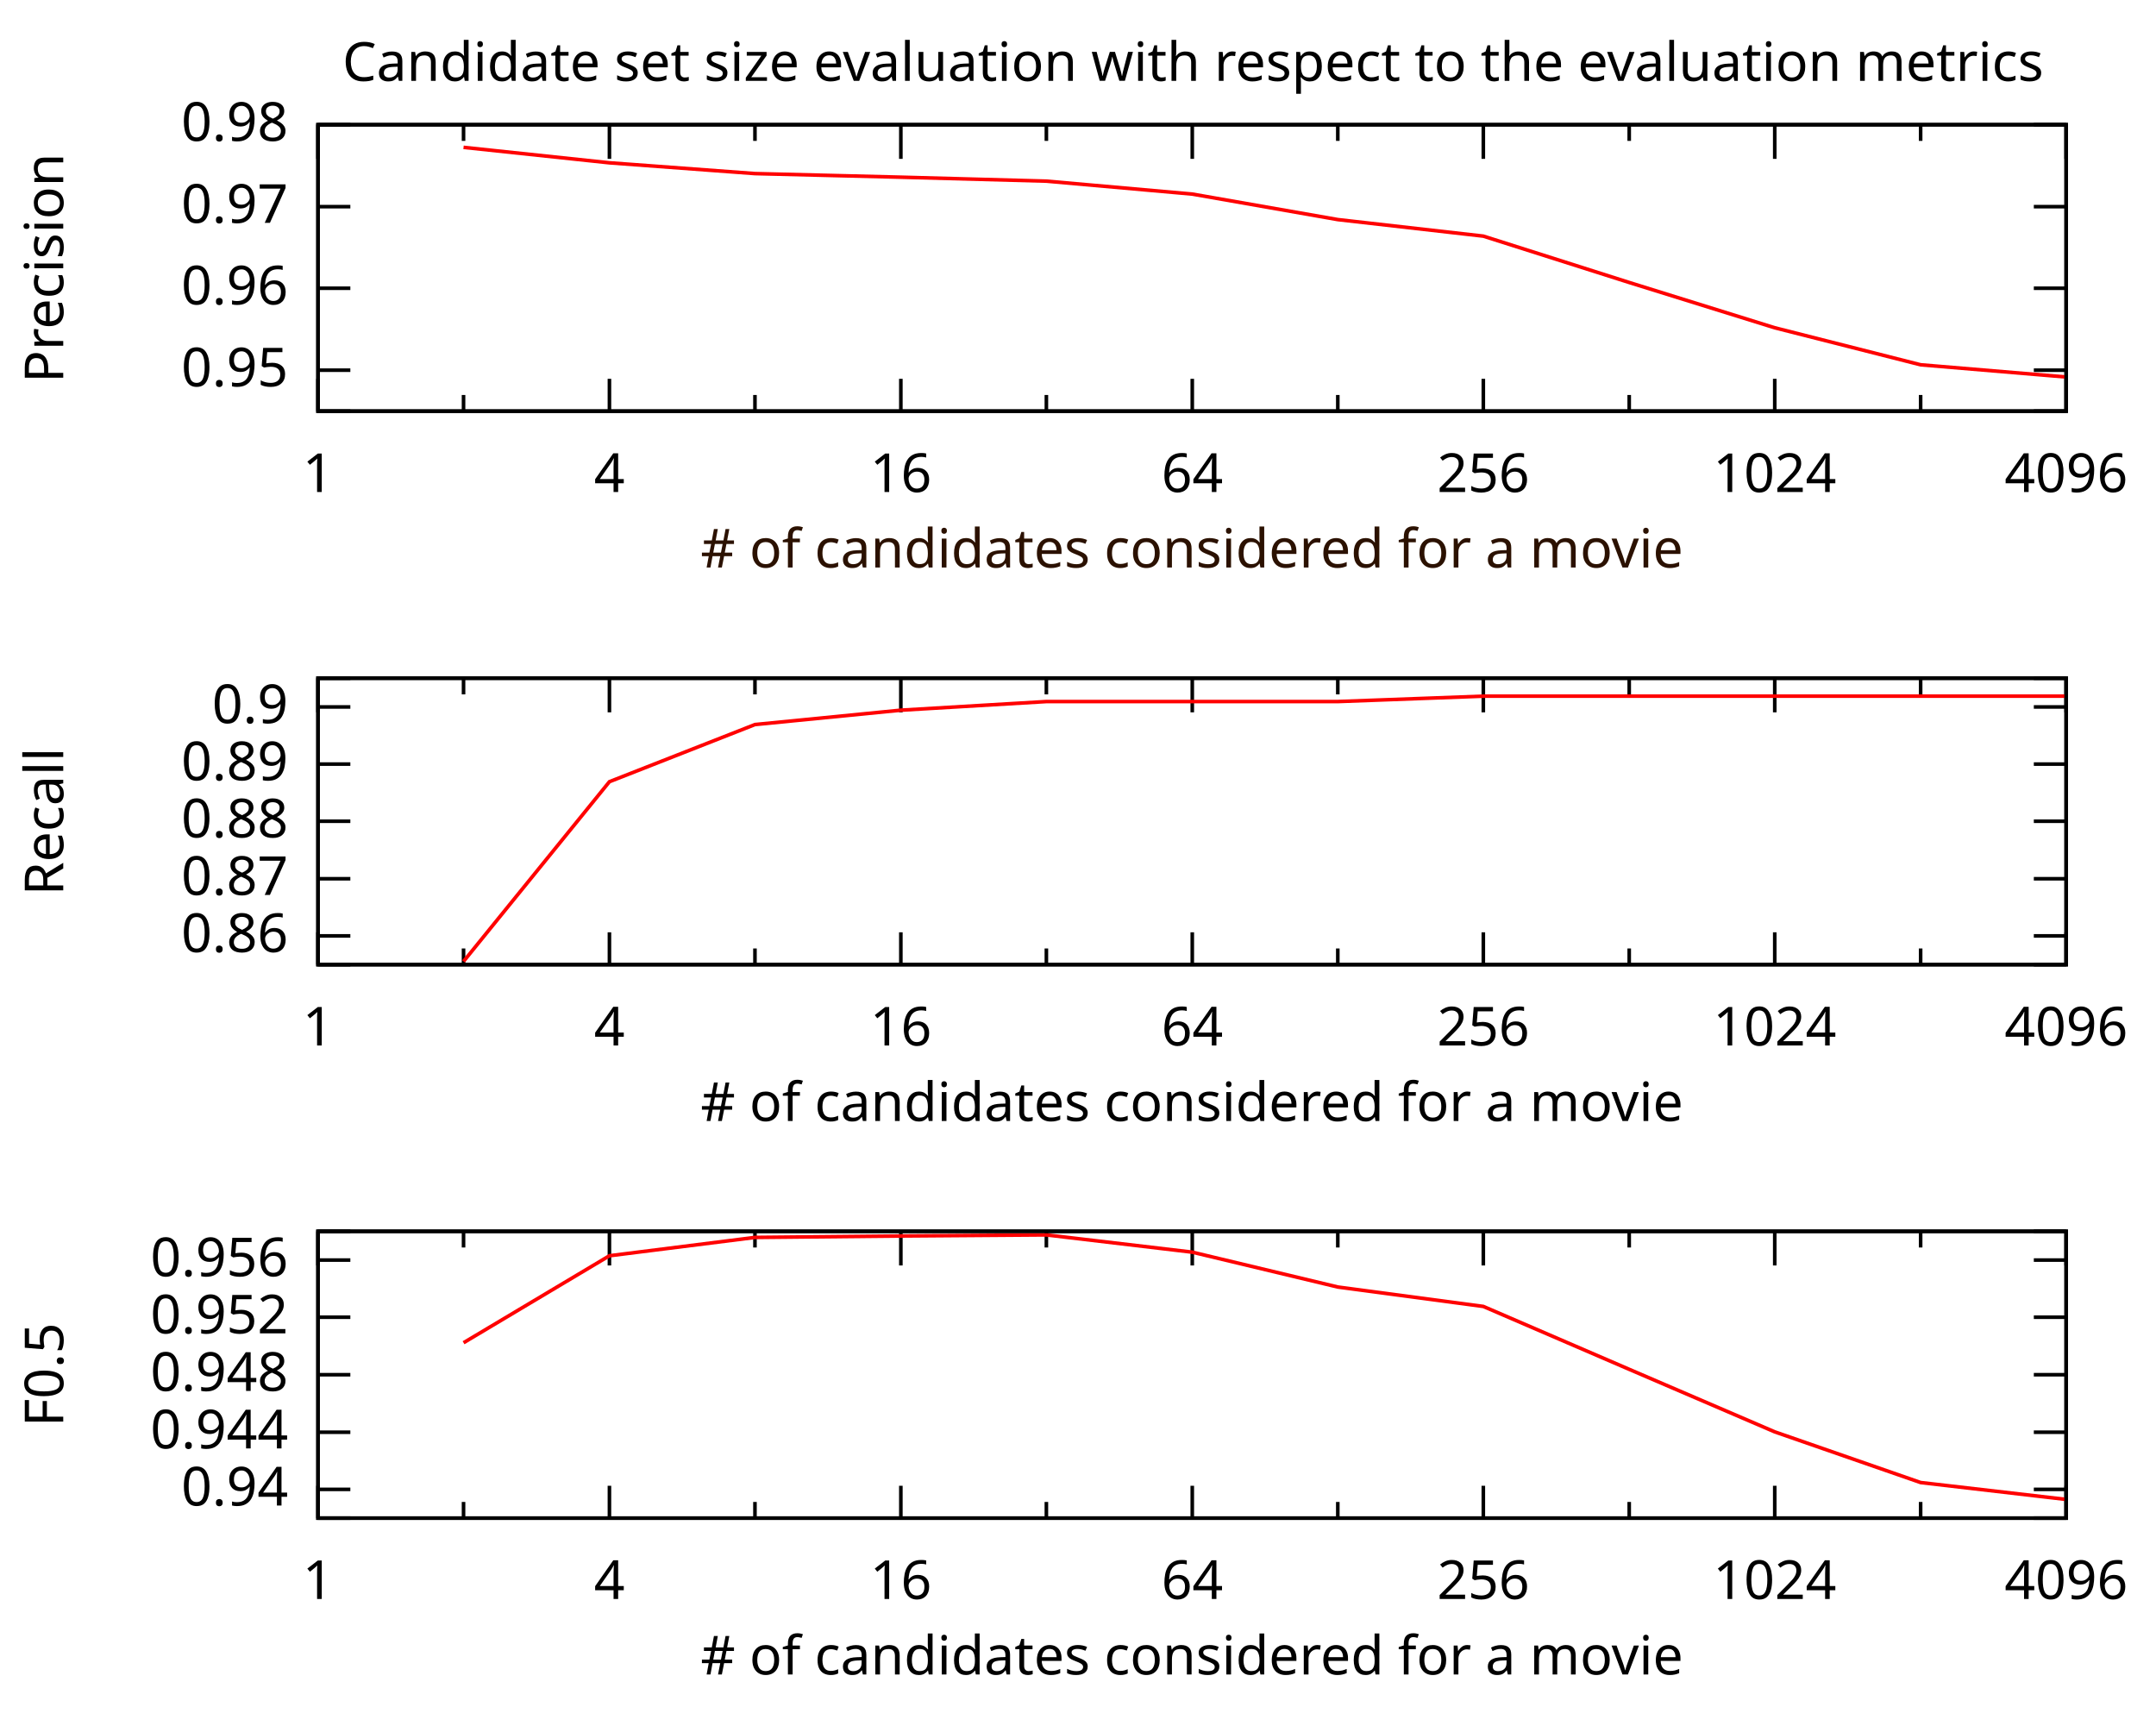
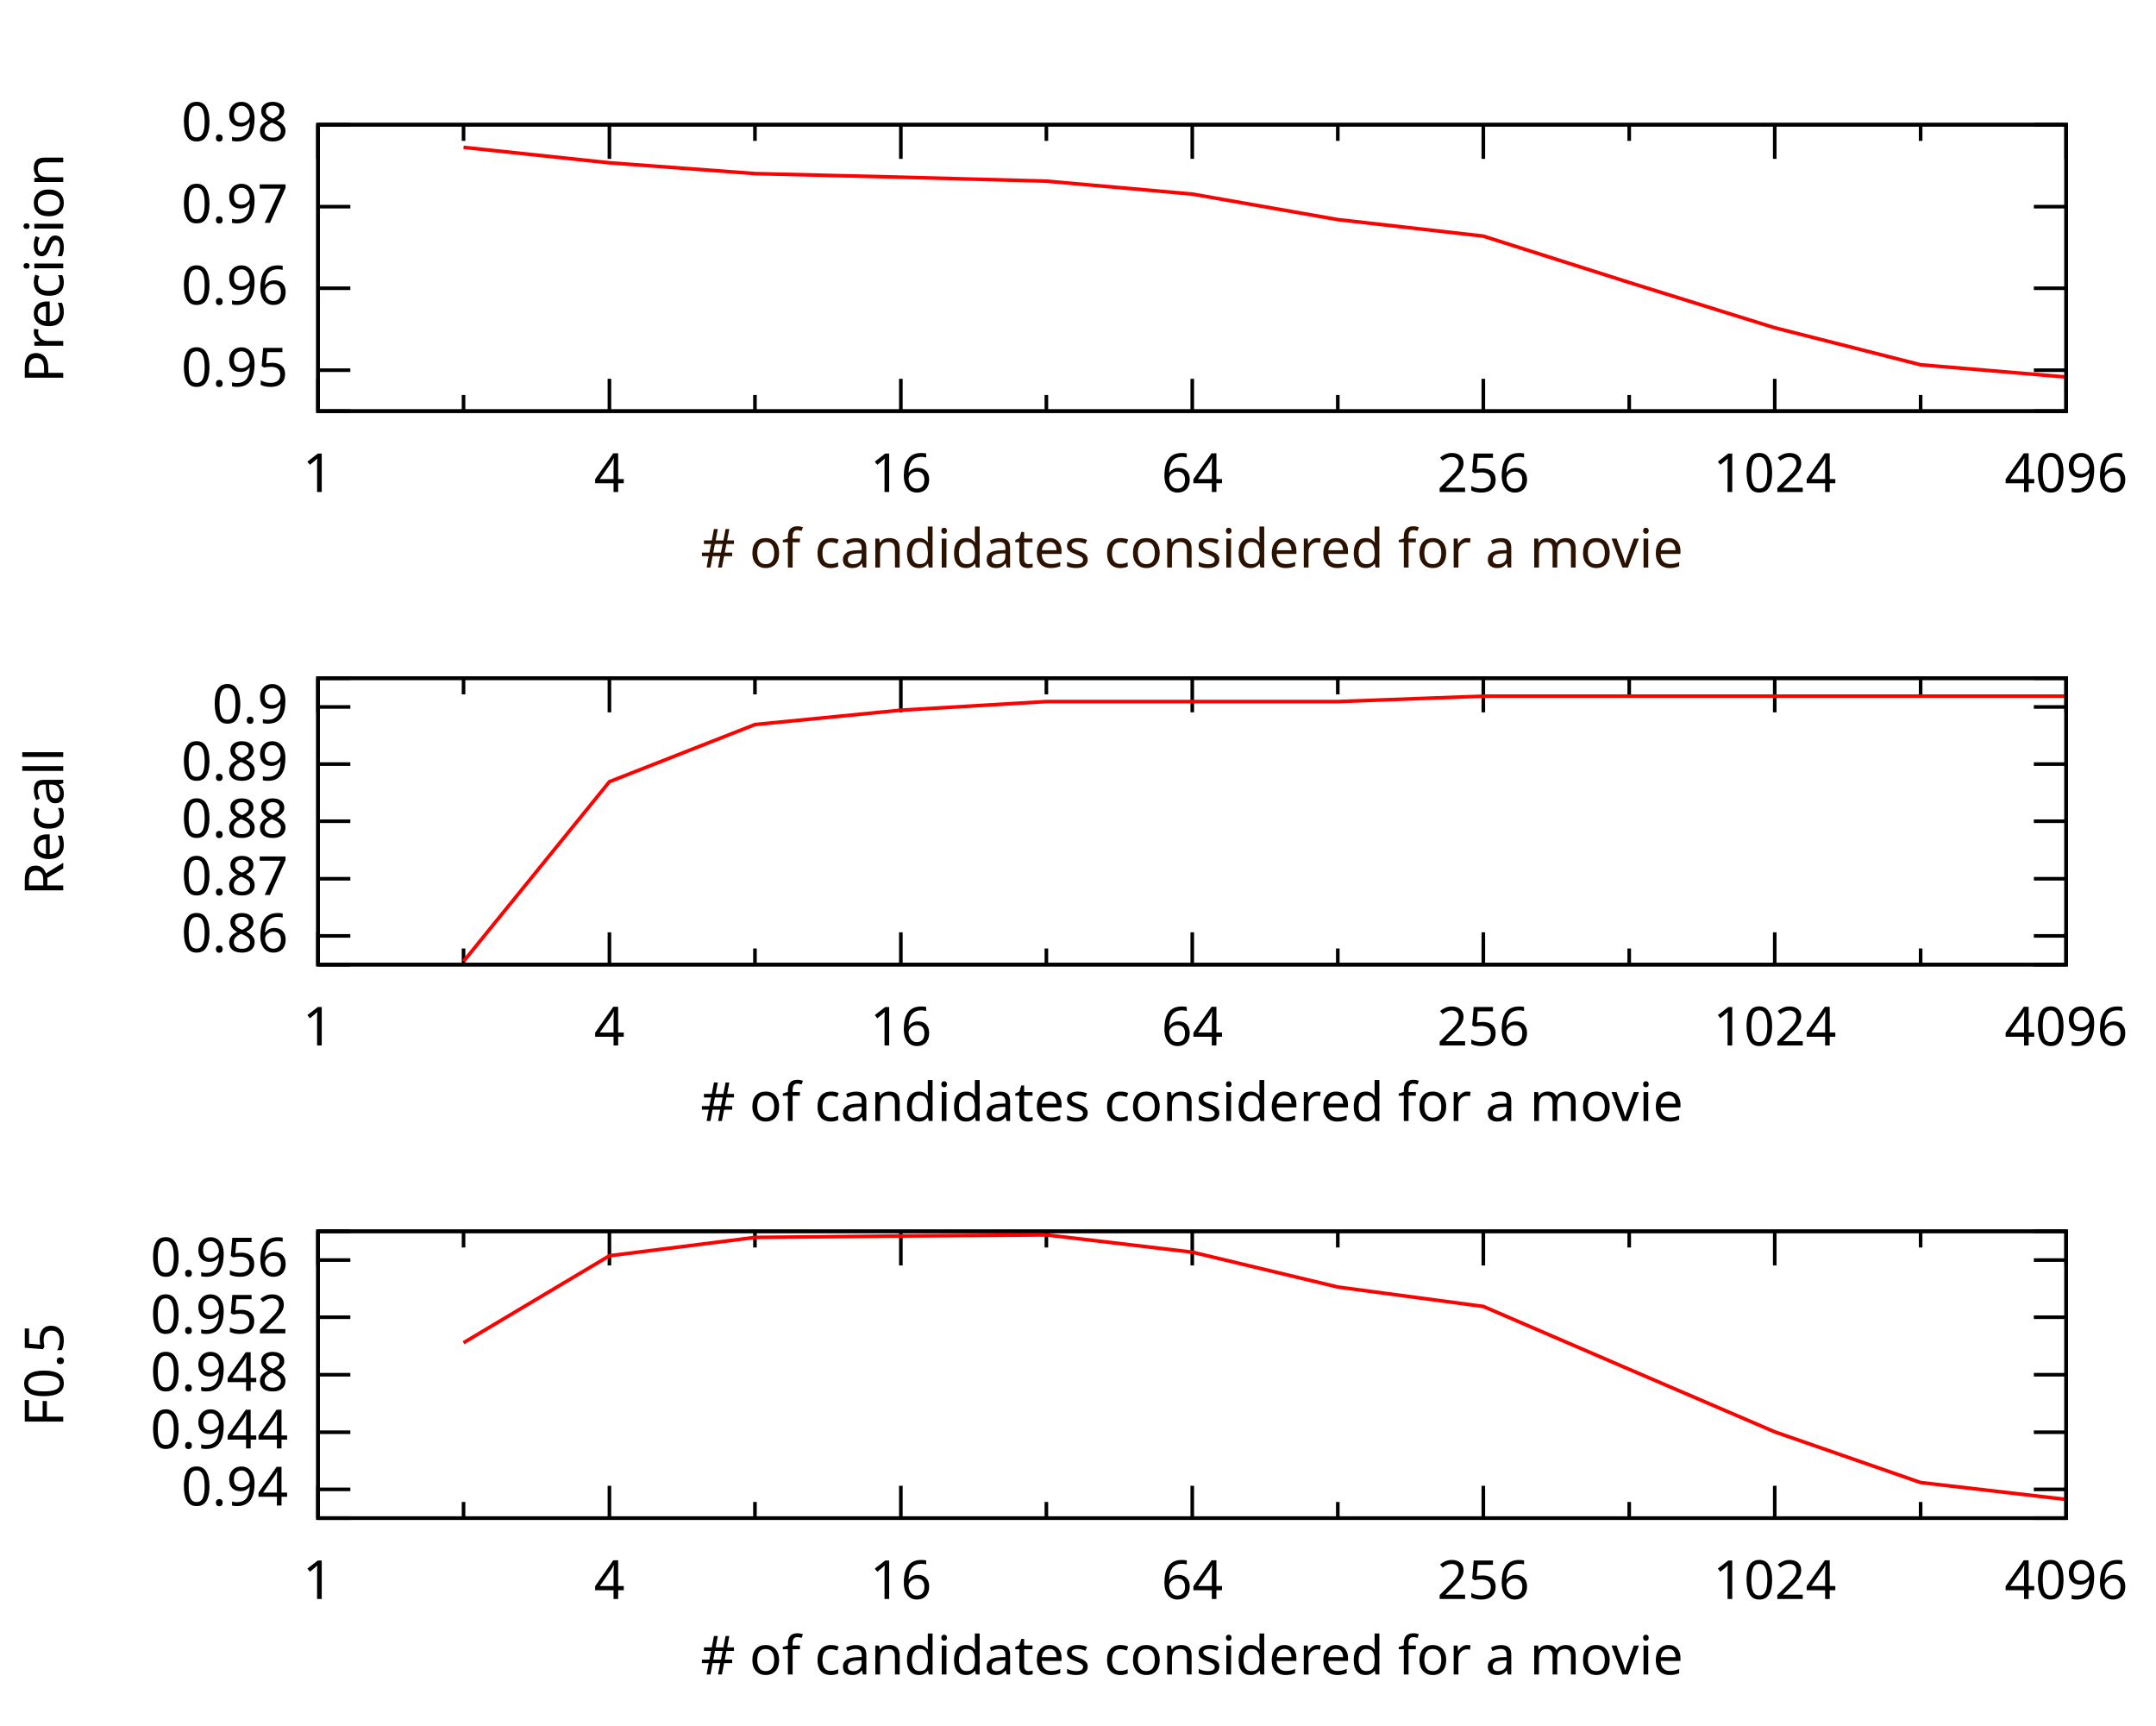
<svg xmlns="http://www.w3.org/2000/svg" xmlns:xlink="http://www.w3.org/1999/xlink" width="600" height="480" viewBox="0 0 600 480" id="svg2" version="1.1">
  <defs id="defs406">
    <defs id="defs11">
      <circle stroke-width="0.5" r="0.5" id="gpDot" />
      <path d="M-1,0 h2 M0,-1 v2" stroke="currentColor" stroke-width="0.222" id="gpPt0" />
      <path d="M-1,-1 L1,1 M1,-1 L-1,1" stroke="currentColor" stroke-width="0.222" id="gpPt1" />
      <path d="M-1,0 L1,0 M0,-1 L0,1 M-1,-1 L1,1 M-1,1 L1,-1" stroke="currentColor" stroke-width="0.222" id="gpPt2" />
      <rect height="2" width="2" y="-1" x="-1" stroke="currentColor" stroke-width="0.222" id="gpPt3" />
      <rect height="2" width="2" y="-1" x="-1" fill="currentColor" stroke="currentColor" stroke-width="0.222" id="gpPt4" />
      <circle r="1" cy="0" cx="0" stroke="currentColor" stroke-width="0.222" id="gpPt5" />
      <use stroke="none" fill="currentColor" id="gpPt6" xlink:href="#gpPt5" />
      <path d="M0,-1.33 L-1.33,0.67 L1.33,0.67 z" stroke="currentColor" stroke-width="0.222" id="gpPt7" />
      <use stroke="none" fill="currentColor" id="gpPt8" xlink:href="#gpPt7" />
      <use transform="rotate(180)" stroke="currentColor" id="gpPt9" xlink:href="#gpPt7" />
      <use stroke="none" fill="currentColor" id="gpPt10" xlink:href="#gpPt9" />
      <use transform="rotate(45)" stroke="currentColor" id="gpPt11" xlink:href="#gpPt3" />
      <use stroke="none" fill="currentColor" id="gpPt12" xlink:href="#gpPt11" />
    </defs>
  </defs>
  <rect style="fill:none" id="rect9" height="480" width="600" y="0" x="0" />
-   <g transform="translate(332,22.5)" style="font-size:15px;text-anchor:middle;color:#ffffff;fill:#000000;stroke:none;font-family:Arial" id="g29">
-     <text id="text31" style="font-style:normal;font-variant:normal;font-weight:normal;font-stretch:normal;font-family:CMU Serif;-inkscape-font-specification:CMU Serif">Candidate set size evaluation with respect to the evaluation metrics</text>
-   </g>
  <path d="m 88.5,114.4 9,0 m 477.5,0 -9,0 h 0.01" id="path35" style="color:#000000;fill:none;stroke:#000000;stroke-width:1;stroke-linecap:butt;stroke-linejoin:miter" />
  <path d="m 88.5,103 9,0 m 477.5,0 -9,0 h 0.01" id="path41" style="color:#000000;fill:none;stroke:#000000;stroke-width:1;stroke-linecap:butt;stroke-linejoin:miter" />
  <g transform="translate(80.2,107.5)" style="font-size:15px;text-anchor:end;color:#000000;fill:#000000;stroke:none;font-family:Arial" id="g43">
    <text id="text45" style="-inkscape-font-specification:CMU Serif Medium;font-family:CMU Serif;font-weight:500;font-style:normal;font-stretch:normal;font-variant:normal">0.95</text>
  </g>
  <path d="m 88.5,80.2 9,0 m 477.5,0 -9,0 h 0.01" id="path53" style="color:#000000;fill:none;stroke:#000000;stroke-width:1;stroke-linecap:butt;stroke-linejoin:miter" />
  <g transform="translate(80.2,84.7)" style="font-size:15px;text-anchor:end;color:#000000;fill:#000000;stroke:none;font-family:Arial" id="g55">
    <text id="text57" style="-inkscape-font-specification:CMU Serif Medium;font-family:CMU Serif;font-weight:500;font-style:normal;font-stretch:normal;font-variant:normal">0.96</text>
  </g>
  <path d="m 88.5,57.5 9,0 m 477.5,0 -9,0 h 0.01" id="path65" style="color:#000000;fill:none;stroke:#000000;stroke-width:1;stroke-linecap:butt;stroke-linejoin:miter" />
  <g transform="translate(80.2,62)" style="font-size:15px;text-anchor:end;color:#000000;fill:#000000;stroke:none;font-family:Arial" id="g67">
    <text id="text69" style="-inkscape-font-specification:CMU Serif Medium;font-family:CMU Serif;font-weight:500;font-style:normal;font-stretch:normal;font-variant:normal">0.97</text>
  </g>
  <path d="m 88.5,34.7 9,0 m 477.5,0 -9,0 h 0.01" id="path77" style="color:#000000;fill:none;stroke:#000000;stroke-width:1;stroke-linecap:butt;stroke-linejoin:miter" />
  <g transform="translate(80.2,39.2)" style="font-size:15px;text-anchor:end;color:#000000;fill:#000000;stroke:none;font-family:Arial" id="g79">
    <text id="text81" style="-inkscape-font-specification:CMU Serif Medium;font-family:CMU Serif;font-weight:500;font-style:normal;font-stretch:normal;font-variant:normal">0.98</text>
  </g>
  <path d="m 88.5,114.4 0,-9 m 0,-70.7 0,9 h 0.01" id="path83" style="color:#000000;fill:none;stroke:#000000;stroke-width:1;stroke-linecap:butt;stroke-linejoin:miter" />
  <g transform="translate(88.5,136.9)" style="font-size:15px;text-anchor:middle;color:#000000;fill:#000000;stroke:none;font-family:Arial" id="g85">
    <text id="text87">
      <tspan style="-inkscape-font-specification:CMU Serif Medium;font-family:CMU Serif;font-weight:500;font-style:normal;font-stretch:normal;font-variant:normal" id="tspan3222">1</tspan>
    </text>
  </g>
  <path d="m 129,114.4 0,-4.5 m 0,-75.2 0,4.5 m 40.6,75.2 0,-9 m 0,-70.7 0,9 h 0.01" id="path89" style="color:#000000;fill:none;stroke:#000000;stroke-width:1;stroke-linecap:butt;stroke-linejoin:miter" />
  <g transform="translate(169.6,136.9)" style="font-size:15px;text-anchor:middle;color:#000000;fill:#000000;stroke:none;font-family:Arial" id="g91">
    <text id="text93">
      <tspan style="-inkscape-font-specification:CMU Serif Medium;font-family:CMU Serif;font-weight:500;font-style:normal;font-stretch:normal;font-variant:normal" id="tspan3224">4</tspan>
    </text>
  </g>
  <path d="m 210.1,114.4 0,-4.5 m 0,-75.2 0,4.5 m 40.6,75.2 0,-9 m 0,-70.7 0,9 h 0.01" id="path95" style="color:#000000;fill:none;stroke:#000000;stroke-width:1;stroke-linecap:butt;stroke-linejoin:miter" />
  <g transform="translate(250.7,136.9)" style="font-size:15px;text-anchor:middle;color:#000000;fill:#000000;stroke:none;font-family:Arial" id="g97">
    <text id="text99">
      <tspan style="-inkscape-font-specification:CMU Serif Medium;font-family:CMU Serif;font-weight:500;font-style:normal;font-stretch:normal;font-variant:normal" id="tspan3226">16</tspan>
    </text>
  </g>
  <path d="m 291.2,114.4 0,-4.5 m 0,-75.2 0,4.5 m 40.6,75.2 0,-9 m 0,-70.7 0,9 h 0.01" id="path101" style="color:#000000;fill:none;stroke:#000000;stroke-width:1;stroke-linecap:butt;stroke-linejoin:miter" />
  <g transform="translate(331.8,136.9)" style="font-size:15px;text-anchor:middle;color:#000000;fill:#000000;stroke:none;font-family:Arial" id="g103">
    <text id="text105">
      <tspan style="-inkscape-font-specification:CMU Serif Medium;font-family:CMU Serif;font-weight:500;font-style:normal;font-stretch:normal;font-variant:normal" id="tspan3228">64</tspan>
    </text>
  </g>
  <path d="m 372.3,114.4 0,-4.5 m 0,-75.2 0,4.5 m 40.5,75.2 0,-9 m 0,-70.7 0,9 h 0.01" id="path107" style="color:#000000;fill:none;stroke:#000000;stroke-width:1;stroke-linecap:butt;stroke-linejoin:miter" />
  <g transform="translate(412.8,136.9)" style="font-size:15px;text-anchor:middle;color:#000000;fill:#000000;stroke:none;font-family:Arial" id="g109">
    <text id="text111">
      <tspan style="-inkscape-font-specification:CMU Serif Medium;font-family:CMU Serif;font-weight:500;font-style:normal;font-stretch:normal;font-variant:normal" id="tspan3230">256</tspan>
    </text>
  </g>
  <path d="m 453.4,114.4 0,-4.5 m 0,-75.2 0,4.5 m 40.5,75.2 0,-9 m 0,-70.7 0,9 h 0.01" id="path113" style="color:#000000;fill:none;stroke:#000000;stroke-width:1;stroke-linecap:butt;stroke-linejoin:miter" />
  <g transform="translate(493.9,136.9)" style="font-size:15px;text-anchor:middle;color:#000000;fill:#000000;stroke:none;font-family:Arial" id="g115">
    <text id="text117">
      <tspan style="-inkscape-font-specification:CMU Serif Medium;font-family:CMU Serif;font-weight:500;font-style:normal;font-stretch:normal;font-variant:normal" id="tspan3232">1024</tspan>
    </text>
  </g>
  <path d="m 534.5,114.4 0,-4.5 m 0,-75.2 0,4.5 m 40.5,75.2 0,-9 m 0,-70.7 0,9 h 0.01" id="path119" style="color:#000000;fill:none;stroke:#000000;stroke-width:1;stroke-linecap:butt;stroke-linejoin:miter" />
  <g transform="translate(575,136.9)" style="font-size:15px;text-anchor:middle;color:#000000;fill:#000000;stroke:none;font-family:Arial" id="g121">
    <text id="text123">
      <tspan style="-inkscape-font-specification:CMU Serif Medium;font-family:CMU Serif;font-weight:500;font-style:normal;font-stretch:normal;font-variant:normal" id="tspan3234">4096</tspan>
    </text>
  </g>
  <path d="m 88.5,34.7 0,79.7 486.5,0 0,-79.7 -486.5,0 z m 0,0 h 0.01" id="path125" style="color:#000000;fill:none;stroke:#000000;stroke-width:1;stroke-linecap:butt;stroke-linejoin:miter" />
  <g transform="matrix(0,-1,1,0,17.6,74.6)" style="font-size:15px;text-anchor:middle;color:#000000;fill:#000000;stroke:none;font-family:Arial" id="g127">
    <text id="text129" style="-inkscape-font-specification:CMU Serif Medium;font-family:CMU Serif;font-weight:500;font-style:normal;font-stretch:normal;font-variant:normal">Precision</text>
  </g>
  <g transform="translate(331.7,157.9)" style="font-size:15px;text-anchor:middle;color:#000000;fill:#000000;stroke:none;font-family:Arial" id="g131">
    <text id="text133">
      <tspan style="font-style:normal;font-variant:normal;font-weight:500;font-stretch:normal;fill:#2b1100;font-family:CMU Serif;-inkscape-font-specification:CMU Serif Medium" id="tspan3220"># of candidates considered for a movie</tspan>
    </text>
  </g>
  <g style="color:#ff0000;fill:none;stroke:currentColor;stroke-width:1;stroke-linecap:butt;stroke-linejoin:miter" id="g138">
    <path d="m 129,41 40.6,4.3 40.5,3 40.6,1 40.5,1.1 40.6,3.6 40.5,7.1 40.5,4.6 40.6,12.9 40.5,12.6 40.6,10.3 40.5,3.4 h 0.01" id="path140" style="stroke:#ff0000" />
  </g>
  <path d="m 88.5,34.7 0,79.7 486.5,0 0,-79.7 -486.5,0 z m 0,0 h 0.01" id="path144" style="color:#000000;fill:none;stroke:#000000;stroke-width:1;stroke-linecap:butt;stroke-linejoin:miter" />
  <path d="m 88.5,268.4 9,0 m 477.5,0 -9,0 h 0.01" id="path146" style="color:#000000;fill:none;stroke:#000000;stroke-width:1;stroke-linecap:butt;stroke-linejoin:miter" />
  <path d="m 88.5,260.4 9,0 m 477.5,0 -9,0 h 0.01" id="path152" style="color:#000000;fill:none;stroke:#000000;stroke-width:1;stroke-linecap:butt;stroke-linejoin:miter" />
  <g transform="translate(80.2,264.9)" style="font-size:15px;text-anchor:end;color:#000000;fill:#000000;stroke:none;font-family:Arial" id="g154">
    <text id="text156">
      <tspan style="-inkscape-font-specification:CMU Serif Medium;font-family:CMU Serif;font-weight:500;font-style:normal;font-stretch:normal;font-variant:normal" id="tspan3202">0.86</tspan>
    </text>
  </g>
  <path d="m 88.5,244.5 9,0 m 477.5,0 -9,0 h 0.01" id="path164" style="color:#000000;fill:none;stroke:#000000;stroke-width:1;stroke-linecap:butt;stroke-linejoin:miter" />
  <g transform="translate(80.2,249)" style="font-size:15px;text-anchor:end;color:#000000;fill:#000000;stroke:none;font-family:Arial" id="g166">
    <text id="text168">
      <tspan style="-inkscape-font-specification:CMU Serif Medium;font-family:CMU Serif;font-weight:500;font-style:normal;font-stretch:normal;font-variant:normal" id="tspan3200">0.87</tspan>
    </text>
  </g>
  <path d="m 88.5,228.5 9,0 m 477.5,0 -9,0 h 0.01" id="path176" style="color:#000000;fill:none;stroke:#000000;stroke-width:1;stroke-linecap:butt;stroke-linejoin:miter" />
  <g transform="translate(80.2,233)" style="font-size:15px;text-anchor:end;color:#000000;fill:#000000;stroke:none;font-family:Arial" id="g178">
    <text id="text180">
      <tspan style="-inkscape-font-specification:CMU Serif Medium;font-family:CMU Serif;font-weight:500;font-style:normal;font-stretch:normal;font-variant:normal" id="tspan3198">0.88</tspan>
    </text>
  </g>
  <path d="m 88.5,212.6 9,0 m 477.5,0 -9,0 h 0.01" id="path188" style="color:#000000;fill:none;stroke:#000000;stroke-width:1;stroke-linecap:butt;stroke-linejoin:miter" />
  <g transform="translate(80.2,217.1)" style="font-size:15px;text-anchor:end;color:#000000;fill:#000000;stroke:none;font-family:Arial" id="g190">
    <text id="text192">
      <tspan style="-inkscape-font-specification:CMU Serif Medium;font-family:CMU Serif;font-weight:500;font-style:normal;font-stretch:normal;font-variant:normal" id="tspan3196">0.89</tspan>
    </text>
  </g>
  <path d="m 88.5,196.7 9,0 m 477.5,0 -9,0 h 0.01" id="path200" style="color:#000000;fill:none;stroke:#000000;stroke-width:1;stroke-linecap:butt;stroke-linejoin:miter" />
  <g transform="translate(80.2,201.2)" style="font-size:15px;text-anchor:end;color:#000000;fill:#000000;stroke:none;font-family:Arial" id="g202">
    <text id="text204">
      <tspan style="-inkscape-font-specification:CMU Serif Medium;font-family:CMU Serif;font-weight:500;font-style:normal;font-stretch:normal;font-variant:normal" id="tspan3194">0.9</tspan>
    </text>
  </g>
  <path d="m 88.5,188.7 9,0 m 477.5,0 -9,0 h 0.01" id="path206" style="color:#000000;fill:none;stroke:#000000;stroke-width:1;stroke-linecap:butt;stroke-linejoin:miter" />
  <path d="m 88.5,268.4 0,-9 m 0,-70.7 0,9 h 0.01" id="path212" style="color:#000000;fill:none;stroke:#000000;stroke-width:1;stroke-linecap:butt;stroke-linejoin:miter" />
  <g transform="translate(88.5,290.9)" style="font-size:15px;text-anchor:middle;color:#000000;fill:#000000;stroke:none;font-family:Arial" id="g214">
    <text id="text216">
      <tspan style="-inkscape-font-specification:CMU Serif Medium;font-family:CMU Serif;font-weight:500;font-style:normal;font-stretch:normal;font-variant:normal" id="tspan3206">1</tspan>
    </text>
  </g>
  <path d="m 129,268.4 0,-4.5 m 0,-75.2 0,4.5 m 40.6,75.2 0,-9 m 0,-70.7 0,9 h 0.01" id="path218" style="color:#000000;fill:none;stroke:#000000;stroke-width:1;stroke-linecap:butt;stroke-linejoin:miter" />
  <g transform="translate(169.6,290.9)" style="font-size:15px;text-anchor:middle;color:#000000;fill:#000000;stroke:none;font-family:Arial" id="g220">
    <text id="text222">
      <tspan style="-inkscape-font-specification:CMU Serif Medium;font-family:CMU Serif;font-weight:500;font-style:normal;font-stretch:normal;font-variant:normal" id="tspan3208">4</tspan>
    </text>
  </g>
  <path d="m 210.1,268.4 0,-4.5 m 0,-75.2 0,4.5 m 40.6,75.2 0,-9 m 0,-70.7 0,9 h 0.01" id="path224" style="color:#000000;fill:none;stroke:#000000;stroke-width:1;stroke-linecap:butt;stroke-linejoin:miter" />
  <g transform="translate(250.7,290.9)" style="font-size:15px;text-anchor:middle;color:#000000;fill:#000000;stroke:none;font-family:Arial" id="g226">
    <text id="text228">
      <tspan style="-inkscape-font-specification:CMU Serif Medium;font-family:CMU Serif;font-weight:500;font-style:normal;font-stretch:normal;font-variant:normal" id="tspan3210">16</tspan>
    </text>
  </g>
  <path d="m 291.2,268.4 0,-4.5 m 0,-75.2 0,4.5 m 40.6,75.2 0,-9 m 0,-70.7 0,9 h 0.01" id="path230" style="color:#000000;fill:none;stroke:#000000;stroke-width:1;stroke-linecap:butt;stroke-linejoin:miter" />
  <g transform="translate(331.8,290.9)" style="font-size:15px;text-anchor:middle;color:#000000;fill:#000000;stroke:none;font-family:Arial" id="g232">
    <text id="text234">
      <tspan style="-inkscape-font-specification:CMU Serif Medium;font-family:CMU Serif;font-weight:500;font-style:normal;font-stretch:normal;font-variant:normal" id="tspan3212">64</tspan>
    </text>
  </g>
  <path d="m 372.3,268.4 0,-4.5 m 0,-75.2 0,4.5 m 40.5,75.2 0,-9 m 0,-70.7 0,9 h 0.01" id="path236" style="color:#000000;fill:none;stroke:#000000;stroke-width:1;stroke-linecap:butt;stroke-linejoin:miter" />
  <g transform="translate(412.8,290.9)" style="font-size:15px;text-anchor:middle;color:#000000;fill:#000000;stroke:none;font-family:Arial" id="g238">
    <text id="text240">
      <tspan style="-inkscape-font-specification:CMU Serif Medium;font-family:CMU Serif;font-weight:500;font-style:normal;font-stretch:normal;font-variant:normal" id="tspan3214">256</tspan>
    </text>
  </g>
  <path d="m 453.4,268.4 0,-4.5 m 0,-75.2 0,4.5 m 40.5,75.2 0,-9 m 0,-70.7 0,9 h 0.01" id="path242" style="color:#000000;fill:none;stroke:#000000;stroke-width:1;stroke-linecap:butt;stroke-linejoin:miter" />
  <g transform="translate(493.9,290.9)" style="font-size:15px;text-anchor:middle;color:#000000;fill:#000000;stroke:none;font-family:Arial" id="g244">
    <text id="text246">
      <tspan style="-inkscape-font-specification:CMU Serif Medium;font-family:CMU Serif;font-weight:500;font-style:normal;font-stretch:normal;font-variant:normal" id="tspan3216">1024</tspan>
    </text>
  </g>
  <path d="m 534.5,268.4 0,-4.5 m 0,-75.2 0,4.5 m 40.5,75.2 0,-9 m 0,-70.7 0,9 h 0.01" id="path248" style="color:#000000;fill:none;stroke:#000000;stroke-width:1;stroke-linecap:butt;stroke-linejoin:miter" />
  <g transform="translate(575,290.9)" style="font-size:15px;text-anchor:middle;color:#000000;fill:#000000;stroke:none;font-family:Arial" id="g250">
    <text id="text252">
      <tspan style="-inkscape-font-specification:CMU Serif Medium;font-family:CMU Serif;font-weight:500;font-style:normal;font-stretch:normal;font-variant:normal" id="tspan3218">4096</tspan>
    </text>
  </g>
  <path d="m 88.5,188.7 0,79.7 486.5,0 0,-79.7 -486.5,0 z m 0,0 h 0.01" id="path254" style="color:#000000;fill:none;stroke:#000000;stroke-width:1;stroke-linecap:butt;stroke-linejoin:miter" />
  <g transform="matrix(0,-1,1,0,17.6,228.6)" style="font-size:15px;text-anchor:middle;color:#000000;fill:#000000;stroke:none;font-family:Arial" id="g256">
    <text id="text258">
      <tspan style="-inkscape-font-specification:CMU Serif Medium;font-family:CMU Serif;font-weight:500;font-style:normal;font-stretch:normal;font-variant:normal" id="tspan3204">Recall</tspan>
    </text>
  </g>
  <g transform="translate(331.7,311.9)" style="font-size:15px;text-anchor:middle;color:#000000;fill:#000000;stroke:none;font-family:Arial" id="g260">
    <text id="text262">
      <tspan style="font-style:normal;font-variant:normal;font-weight:500;font-stretch:normal;font-family:CMU Serif;-inkscape-font-specification:CMU Serif Medium" id="tspan3778"># of candidates considered for a movie</tspan>
    </text>
  </g>
  <g style="color:#ff0000;fill:none;stroke:currentColor;stroke-width:1;stroke-linecap:butt;stroke-linejoin:miter" id="g267">
    <path d="m 129,267.5 40.6,-50 40.5,-15.9 40.6,-4 40.5,-2.4 40.6,0 40.5,0 40.5,-1.5 40.6,0 40.5,0 40.6,0 40.5,0 h 0.01" id="path269" style="stroke:#ff0000" />
  </g>
  <path d="m 88.5,188.7 0,79.7 486.5,0 0,-79.7 -486.5,0 z m 0,0 h 0.01" id="path273" style="color:#000000;fill:none;stroke:#000000;stroke-width:1;stroke-linecap:butt;stroke-linejoin:miter" />
  <path d="m 88.5,422.4 9,0 m 477.5,0 -9,0 h 0.01" id="path275" style="color:#000000;fill:none;stroke:#000000;stroke-width:1;stroke-linecap:butt;stroke-linejoin:miter" />
  <path d="m 88.5,414.4 9,0 m 477.5,0 -9,0 h 0.01" id="path281" style="color:#000000;fill:none;stroke:#000000;stroke-width:1;stroke-linecap:butt;stroke-linejoin:miter" />
  <g transform="translate(80.2,418.9)" style="font-size:15px;text-anchor:end;color:#000000;fill:#000000;stroke:none;font-family:Arial" id="g283">
    <text id="text285">
      <tspan style="-inkscape-font-specification:CMU Serif Medium;font-family:CMU Serif;font-weight:500;font-style:normal;font-stretch:normal;font-variant:normal" id="tspan3262">0.94</tspan>
    </text>
  </g>
  <path d="m 88.5,398.5 9,0 m 477.5,0 -9,0 h 0.01" id="path293" style="color:#000000;fill:none;stroke:#000000;stroke-width:1;stroke-linecap:butt;stroke-linejoin:miter" />
  <g transform="translate(80.2,403)" style="font-size:15px;text-anchor:end;color:#000000;fill:#000000;stroke:none;font-family:Arial" id="g295">
    <text id="text297">
      <tspan style="-inkscape-font-specification:CMU Serif Medium;font-family:CMU Serif;font-weight:500;font-style:normal;font-stretch:normal;font-variant:normal" id="tspan3260">0.944</tspan>
    </text>
  </g>
  <path d="m 88.5,382.5 9,0 m 477.5,0 -9,0 h 0.01" id="path305" style="color:#000000;fill:none;stroke:#000000;stroke-width:1;stroke-linecap:butt;stroke-linejoin:miter" />
  <g transform="translate(80.2,387)" style="font-size:15px;text-anchor:end;color:#000000;fill:#000000;stroke:none;font-family:Arial" id="g307">
    <text id="text309">
      <tspan style="-inkscape-font-specification:CMU Serif Medium;font-family:CMU Serif;font-weight:500;font-style:normal;font-stretch:normal;font-variant:normal" id="tspan3258">0.948</tspan>
    </text>
  </g>
  <path d="m 88.5,366.5 9,0 m 477.5,0 -9,0 h 0.01" id="path317" style="color:#000000;fill:none;stroke:#000000;stroke-width:1;stroke-linecap:butt;stroke-linejoin:miter" />
  <g transform="translate(80.2,371)" style="font-size:15px;text-anchor:end;color:#000000;fill:#000000;stroke:none;font-family:Arial" id="g319">
    <text id="text321">
      <tspan style="-inkscape-font-specification:CMU Serif Medium;font-family:CMU Serif;font-weight:500;font-style:normal;font-stretch:normal;font-variant:normal" id="tspan3256">0.952</tspan>
    </text>
  </g>
  <path d="m 88.5,350.6 9,0 m 477.5,0 -9,0 h 0.01" id="path329" style="color:#000000;fill:none;stroke:#000000;stroke-width:1;stroke-linecap:butt;stroke-linejoin:miter" />
  <g transform="translate(80.2,355.1)" style="font-size:15px;text-anchor:end;color:#000000;fill:#000000;stroke:none;font-family:Arial" id="g331">
    <text id="text333">
      <tspan style="-inkscape-font-specification:CMU Serif Medium;font-family:CMU Serif;font-weight:500;font-style:normal;font-stretch:normal;font-variant:normal" id="tspan3254">0.956</tspan>
    </text>
  </g>
  <path d="m 88.5,342.6 9,0 m 477.5,0 -9,0 h 0.01" id="path335" style="color:#000000;fill:none;stroke:#000000;stroke-width:1;stroke-linecap:butt;stroke-linejoin:miter" />
  <path d="m 88.5,422.4 0,-9 m 0,-70.8 0,9 h 0.01" id="path341" style="color:#000000;fill:none;stroke:#000000;stroke-width:1;stroke-linecap:butt;stroke-linejoin:miter" />
  <g transform="translate(88.5,444.9)" style="font-size:15px;text-anchor:middle;color:#000000;fill:#000000;stroke:none;font-family:Arial" id="g343">
    <text id="text345">
      <tspan style="-inkscape-font-specification:CMU Serif Medium;font-family:CMU Serif;font-weight:500;font-style:normal;font-stretch:normal;font-variant:normal" id="tspan3236">1</tspan>
    </text>
  </g>
  <path d="m 129,422.4 0,-4.5 m 0,-75.3 0,4.5 m 40.6,75.3 0,-9 m 0,-70.8 0,9 h 0.01" id="path347" style="color:#000000;fill:none;stroke:#000000;stroke-width:1;stroke-linecap:butt;stroke-linejoin:miter" />
  <g transform="translate(169.6,444.9)" style="font-size:15px;text-anchor:middle;color:#000000;fill:#000000;stroke:none;font-family:Arial" id="g349">
    <text id="text351">
      <tspan style="-inkscape-font-specification:CMU Serif Medium;font-family:CMU Serif;font-weight:500;font-style:normal;font-stretch:normal;font-variant:normal" id="tspan3238">4</tspan>
    </text>
  </g>
  <path d="m 210.1,422.4 0,-4.5 m 0,-75.3 0,4.5 m 40.6,75.3 0,-9 m 0,-70.8 0,9 h 0.01" id="path353" style="color:#000000;fill:none;stroke:#000000;stroke-width:1;stroke-linecap:butt;stroke-linejoin:miter" />
  <g transform="translate(250.7,444.9)" style="font-size:15px;text-anchor:middle;color:#000000;fill:#000000;stroke:none;font-family:Arial" id="g355">
    <text id="text357">
      <tspan style="-inkscape-font-specification:CMU Serif Medium;font-family:CMU Serif;font-weight:500;font-style:normal;font-stretch:normal;font-variant:normal" id="tspan3240">16</tspan>
    </text>
  </g>
  <path d="m 291.2,422.4 0,-4.5 m 0,-75.3 0,4.5 m 40.6,75.3 0,-9 m 0,-70.8 0,9 h 0.01" id="path359" style="color:#000000;fill:none;stroke:#000000;stroke-width:1;stroke-linecap:butt;stroke-linejoin:miter" />
  <g transform="translate(331.8,444.9)" style="font-size:15px;text-anchor:middle;color:#000000;fill:#000000;stroke:none;font-family:Arial" id="g361">
    <text id="text363">
      <tspan style="-inkscape-font-specification:CMU Serif Medium;font-family:CMU Serif;font-weight:500;font-style:normal;font-stretch:normal;font-variant:normal" id="tspan3242">64</tspan>
    </text>
  </g>
  <path d="m 372.3,422.4 0,-4.5 m 0,-75.3 0,4.5 m 40.5,75.3 0,-9 m 0,-70.8 0,9 h 0.01" id="path365" style="color:#000000;fill:none;stroke:#000000;stroke-width:1;stroke-linecap:butt;stroke-linejoin:miter" />
  <g transform="translate(412.8,444.9)" style="font-size:15px;text-anchor:middle;color:#000000;fill:#000000;stroke:none;font-family:Arial" id="g367">
    <text id="text369">
      <tspan style="-inkscape-font-specification:CMU Serif Medium;font-family:CMU Serif;font-weight:500;font-style:normal;font-stretch:normal;font-variant:normal" id="tspan3244">256</tspan>
    </text>
  </g>
  <path d="m 453.4,422.4 0,-4.5 m 0,-75.3 0,4.5 m 40.5,75.3 0,-9 m 0,-70.8 0,9 h 0.01" id="path371" style="color:#000000;fill:none;stroke:#000000;stroke-width:1;stroke-linecap:butt;stroke-linejoin:miter" />
  <g transform="translate(493.9,444.9)" style="font-size:15px;text-anchor:middle;color:#000000;fill:#000000;stroke:none;font-family:Arial" id="g373">
    <text id="text375">
      <tspan style="-inkscape-font-specification:CMU Serif Medium;font-family:CMU Serif;font-weight:500;font-style:normal;font-stretch:normal;font-variant:normal" id="tspan3246">1024</tspan>
    </text>
  </g>
  <path d="m 534.5,422.4 0,-4.5 m 0,-75.3 0,4.5 m 40.5,75.3 0,-9 m 0,-70.8 0,9 h 0.01" id="path377" style="color:#000000;fill:none;stroke:#000000;stroke-width:1;stroke-linecap:butt;stroke-linejoin:miter" />
  <g transform="translate(575,444.9)" style="font-size:15px;text-anchor:middle;color:#000000;fill:#000000;stroke:none;font-family:Arial" id="g379">
    <text id="text381">
      <tspan style="-inkscape-font-specification:CMU Serif Medium;font-family:CMU Serif;font-weight:500;font-style:normal;font-stretch:normal;font-variant:normal" id="tspan3248">4096</tspan>
    </text>
  </g>
  <path d="m 88.5,342.6 0,79.8 486.5,0 0,-79.8 -486.5,0 z m 0,0 h 0.01" id="path383" style="color:#000000;fill:none;stroke:#000000;stroke-width:1;stroke-linecap:butt;stroke-linejoin:miter" />
  <g transform="matrix(0,-1,1,0,17.6,382.5)" style="font-size:15px;text-anchor:middle;color:#000000;fill:#000000;stroke:none;font-family:Arial" id="g385">
    <text id="text387">
      <tspan style="-inkscape-font-specification:CMU Serif Medium;font-family:CMU Serif;font-weight:500;font-style:normal;font-stretch:normal;font-variant:normal" id="tspan3252">F0.5</tspan>
    </text>
  </g>
  <g transform="translate(331.7,465.9)" style="font-size:15px;text-anchor:middle;color:#000000;fill:#000000;stroke:none;font-family:Arial" id="g389">
    <text id="text391">
      <tspan style="font-style:normal;font-variant:normal;font-weight:500;font-stretch:normal;font-family:CMU Serif;-inkscape-font-specification:CMU Serif Medium" id="tspan3250"># of candidates considered for a movie</tspan>
    </text>
  </g>
  <g style="color:#ff0000;fill:none;stroke:currentColor;stroke-width:1;stroke-linecap:butt;stroke-linejoin:miter" id="g396">
    <path d="m 129,373.6 40.6,-24.2 40.5,-5.1 40.6,-0.4 40.5,-0.3 40.6,4.8 40.5,9.7 40.5,5.4 40.6,17.5 40.5,17.4 40.6,14.1 40.5,4.7 h 0.01" id="path398" style="stroke:#ff0000" />
  </g>
  <path d="m 88.5,342.6 0,79.8 486.5,0 0,-79.8 -486.5,0 z m 0,0 h 0.01" id="path402" style="color:#000000;fill:none;stroke:#000000;stroke-width:1;stroke-linecap:butt;stroke-linejoin:miter" />
  <flowRoot xml:space="preserve" id="flowRoot3770" style="fill:black;stroke:none;stroke-opacity:1;stroke-width:1px;stroke-linejoin:miter;stroke-linecap:butt;fill-opacity:1;font-family:DejaVu Sans;font-style:normal;font-weight:normal;font-size:40px;line-height:125%;letter-spacing:0px;word-spacing:0px;-inkscape-font-specification:DejaVu Sans;font-stretch:normal;font-variant:normal">
    <flowRegion id="flowRegion3772">
      <rect id="rect3774" width="687.452" height="151.728" x="-7.191" y="5.4" />
    </flowRegion>
    <flowPara id="flowPara3776" />
  </flowRoot>
</svg>
